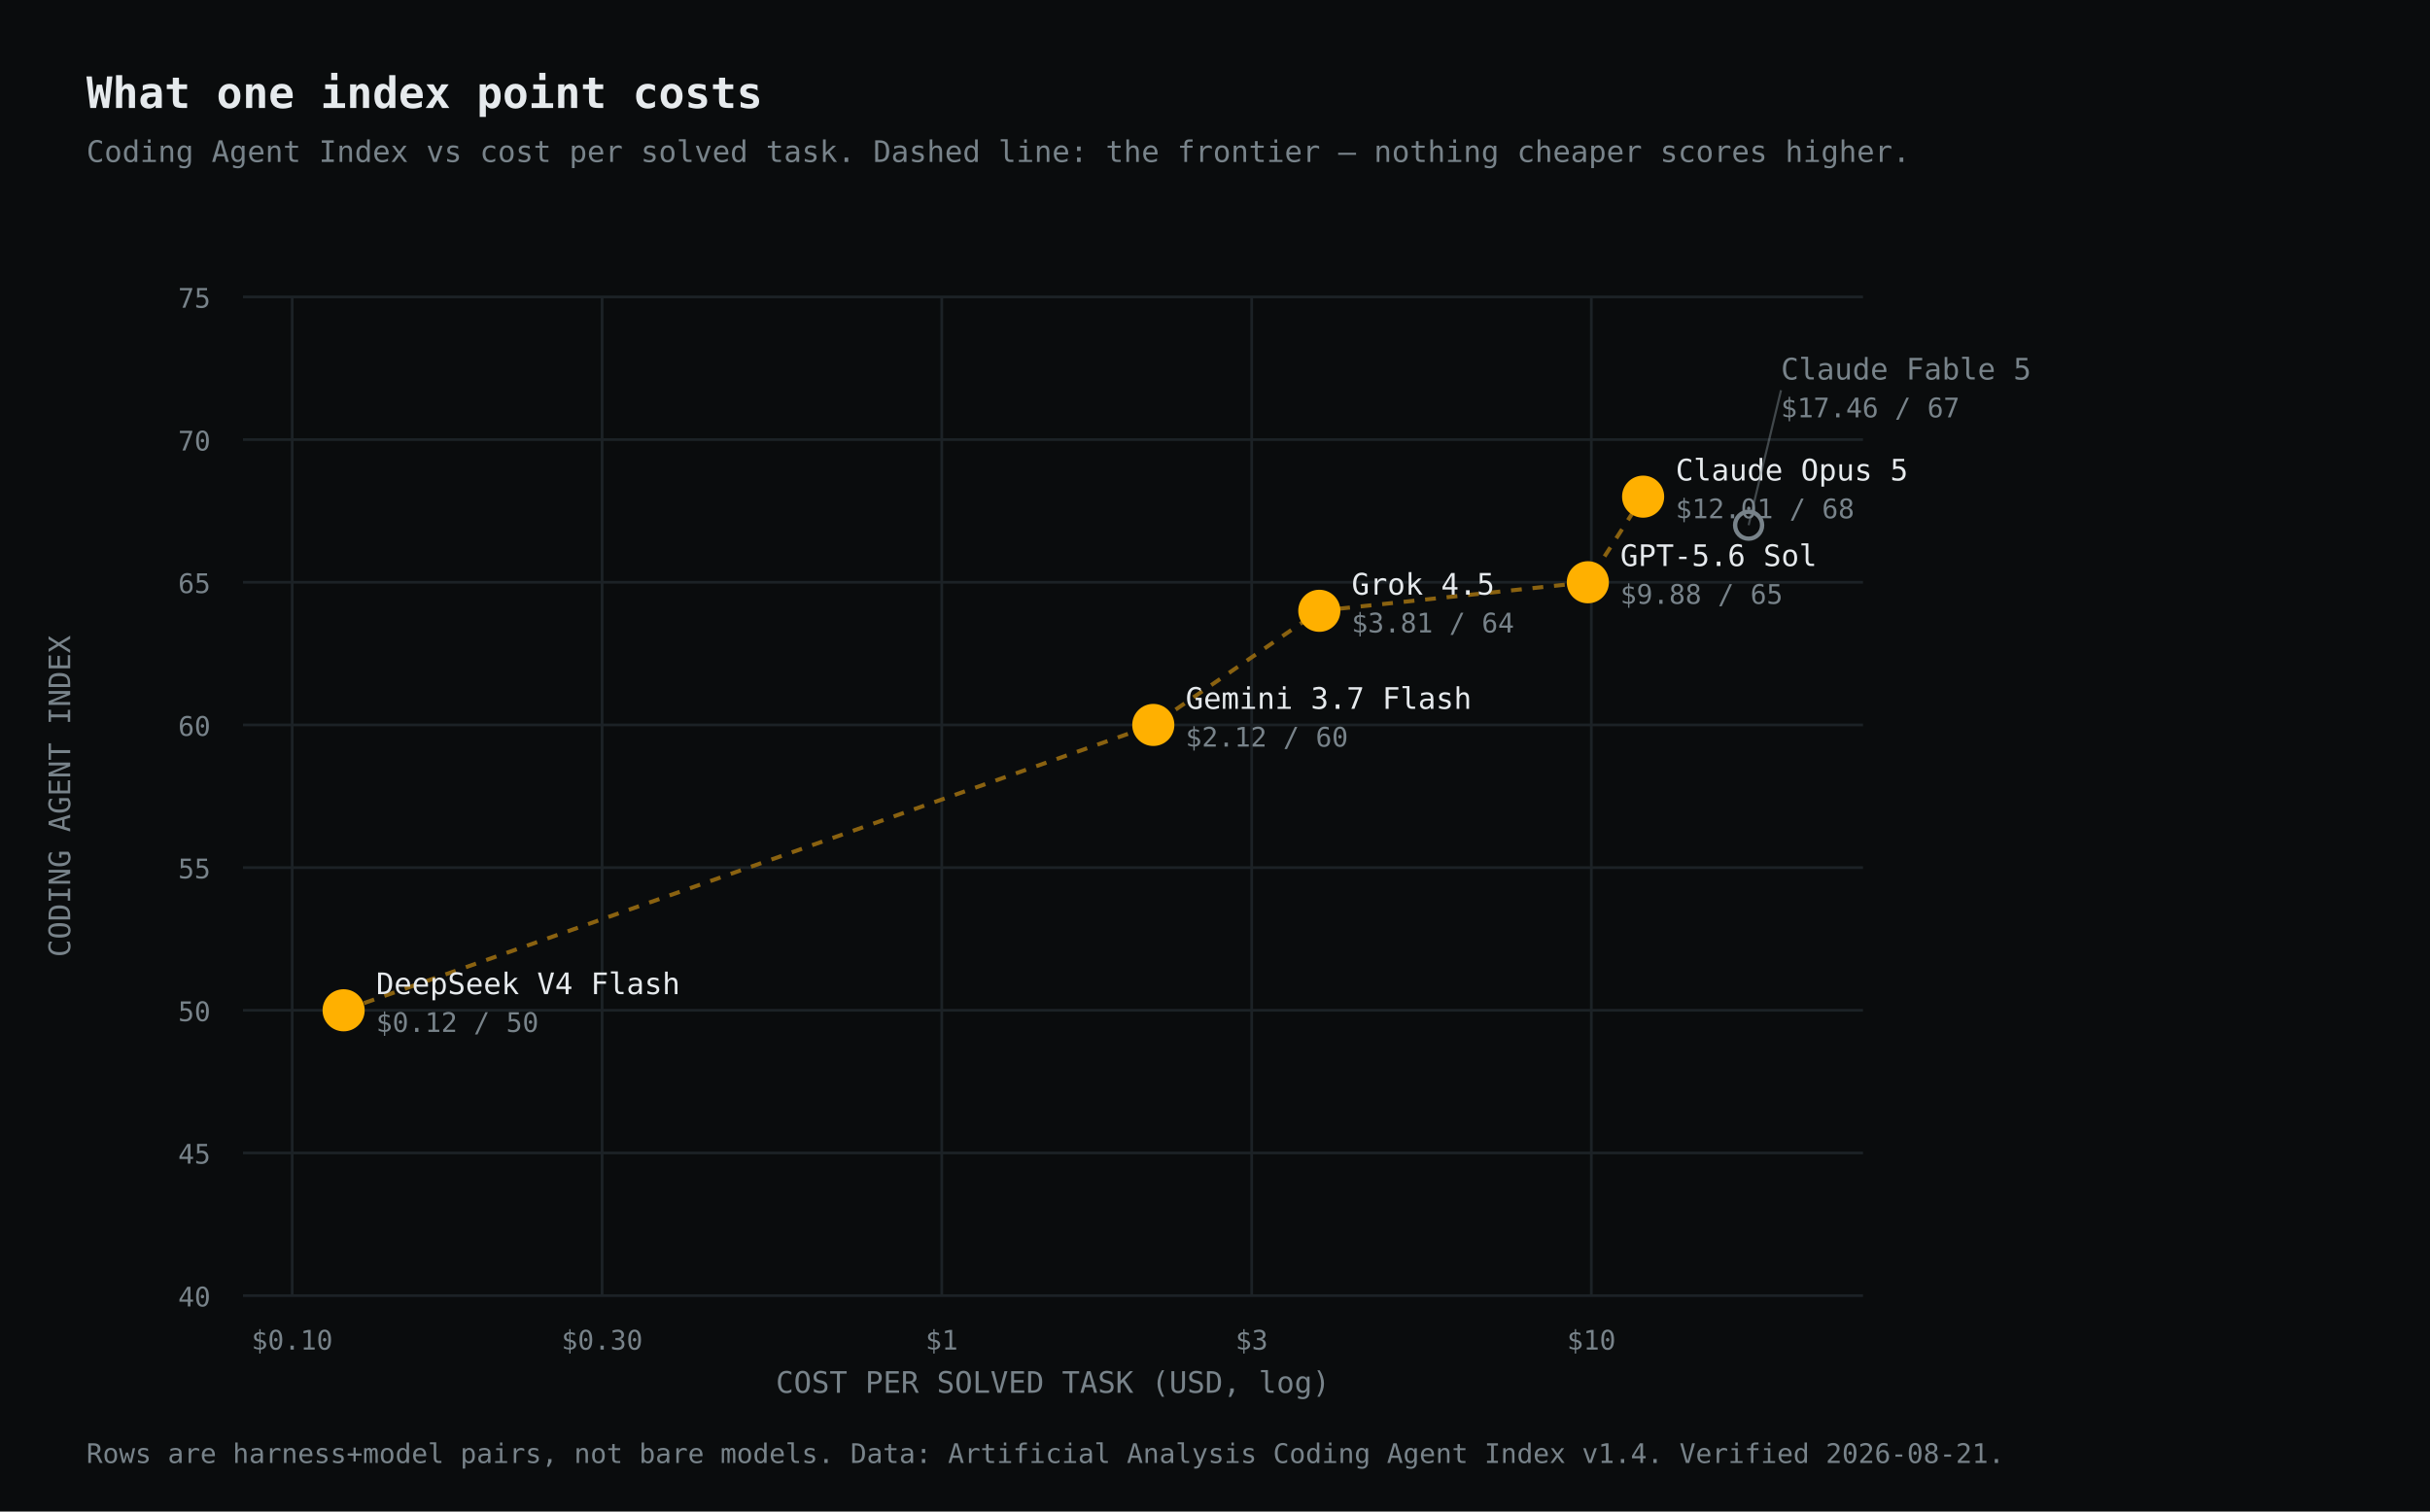
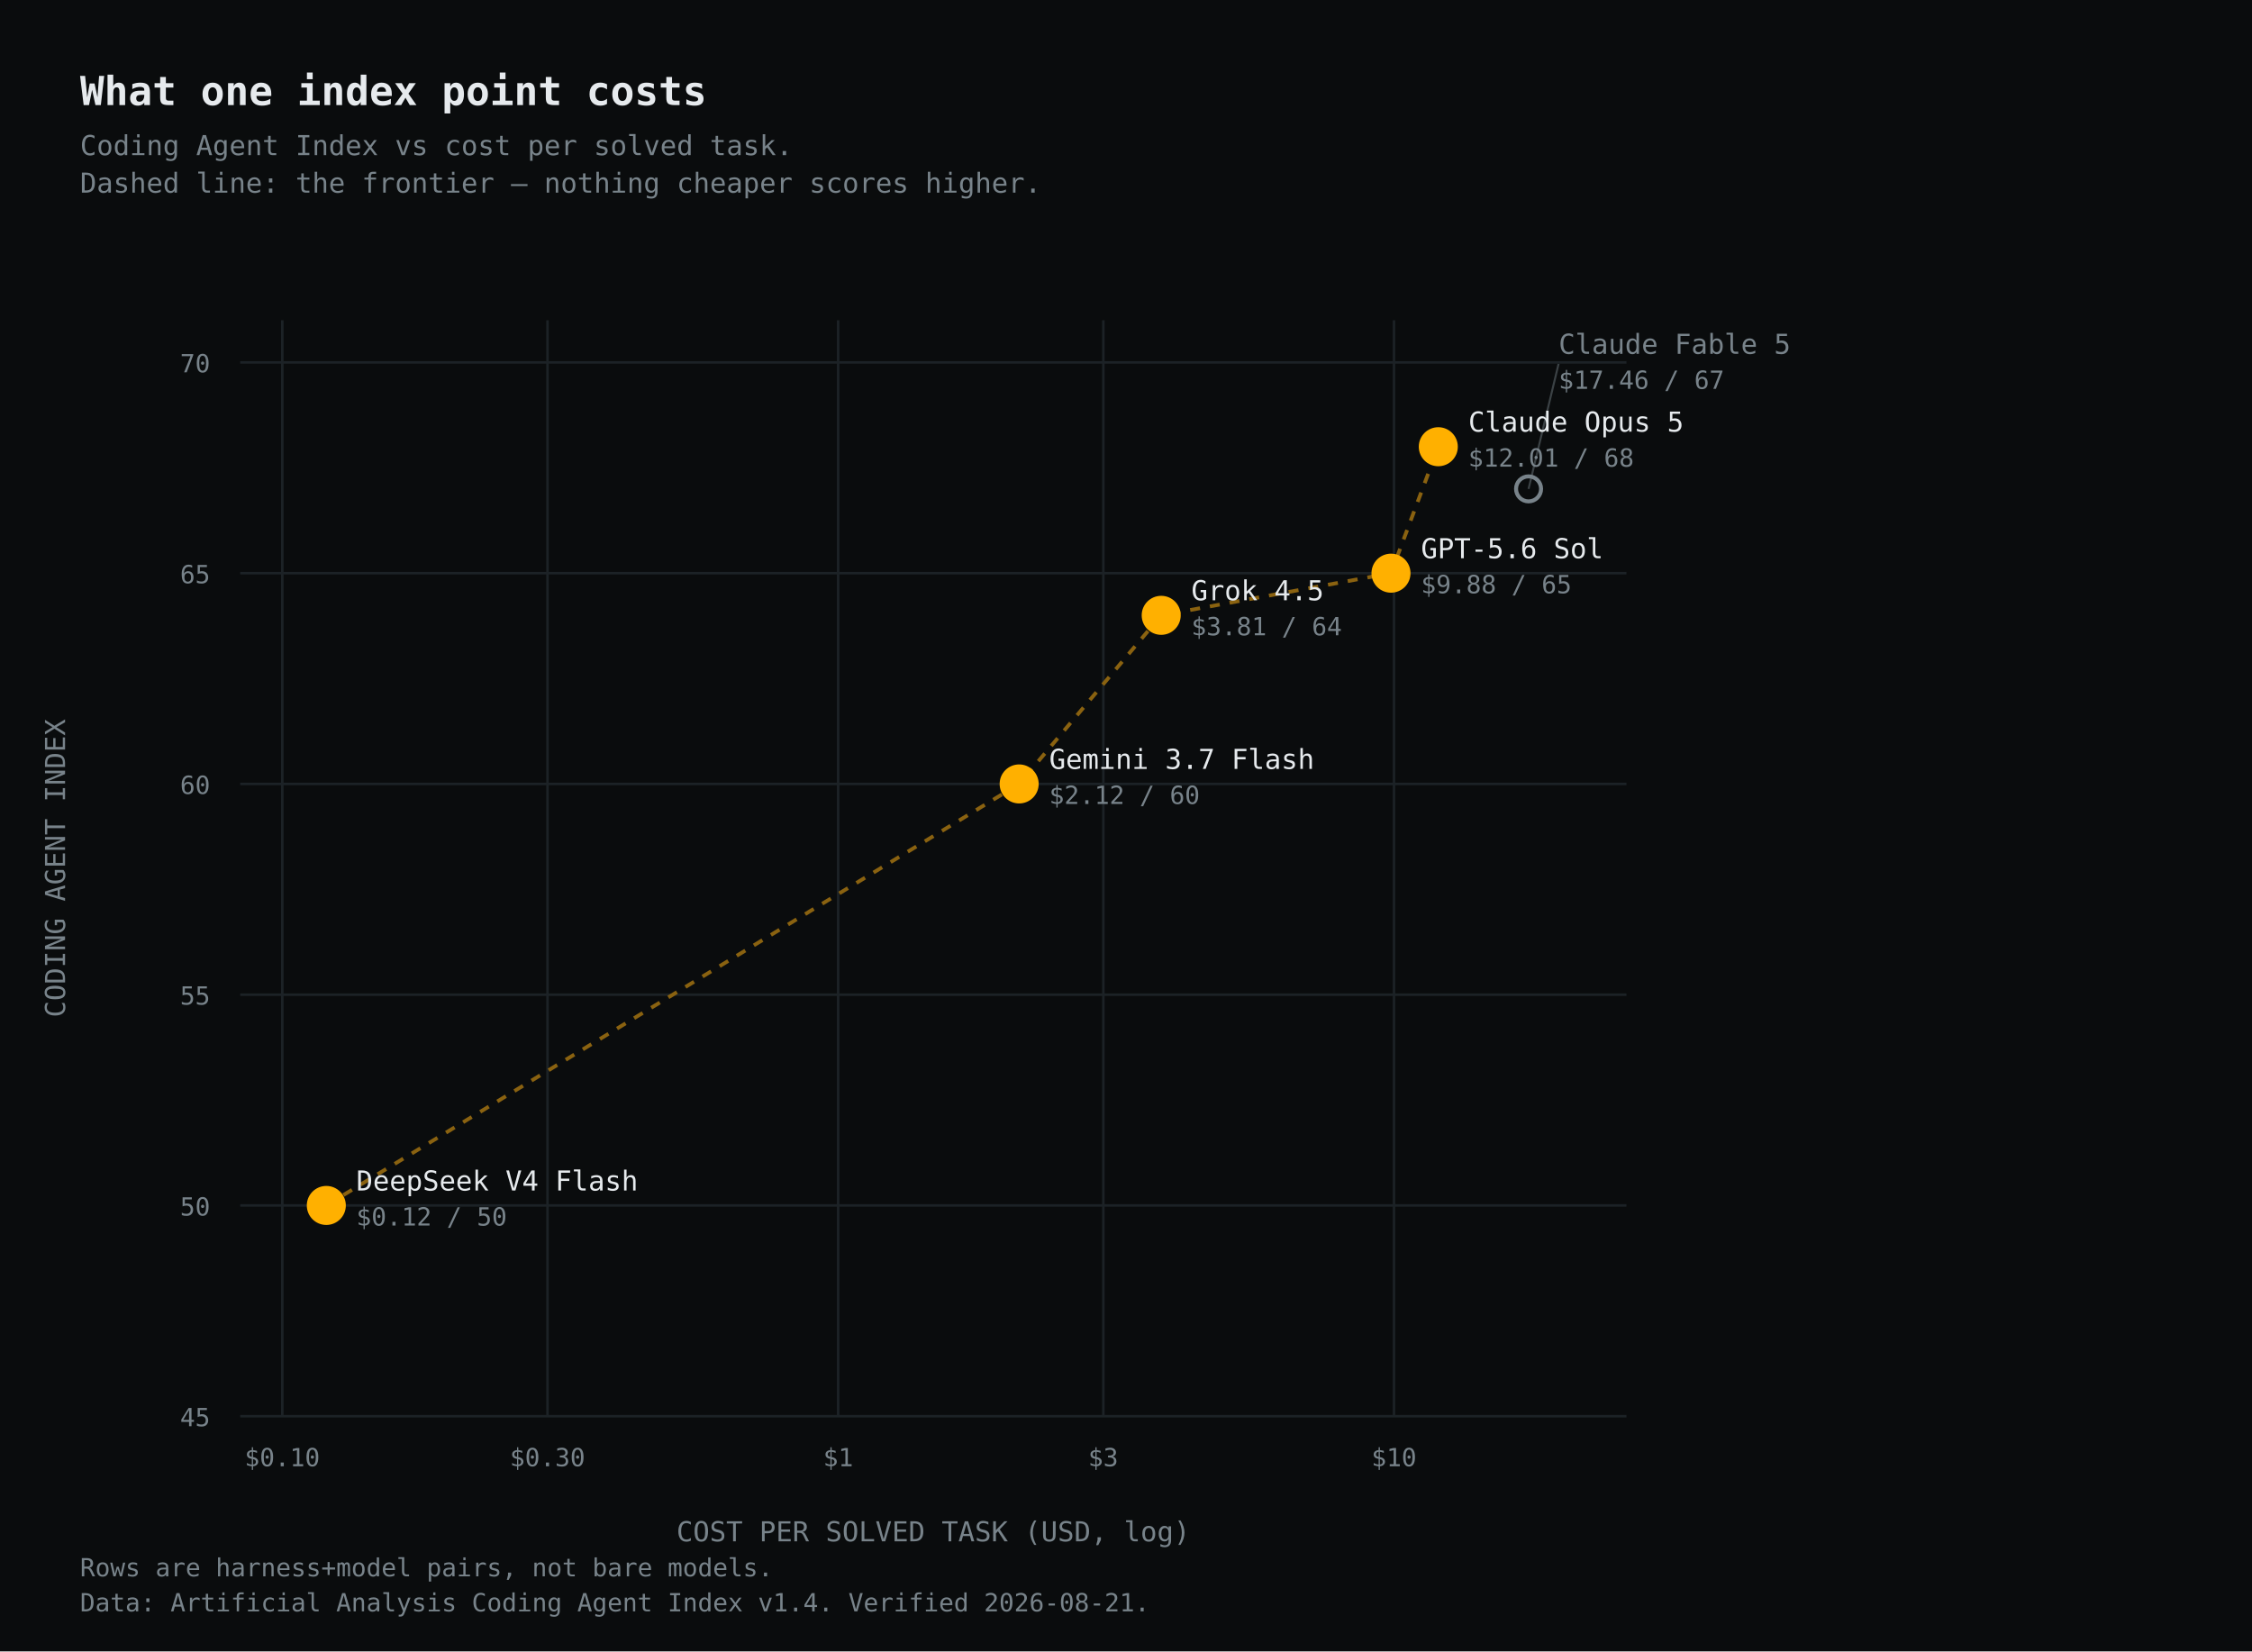
- <svg xmlns="http://www.w3.org/2000/svg" width="900" height="560" viewBox="0 0 900 560" role="img" aria-label="What one index point costs">
-   <rect width="900" height="560" fill="#0A0C0D" />
-   <text x="32.0" y="40.0" fill="#E6EAED" font-family="JetBrains Mono, SFMono-Regular, Menlo, Consolas, monospace" font-size="16" font-weight="700" text-anchor="start">What one index point costs</text>
-   <text x="32.0" y="60.0" fill="#78838A" font-family="JetBrains Mono, SFMono-Regular, Menlo, Consolas, monospace" font-size="11" font-weight="400" text-anchor="start">Coding Agent Index vs cost per solved task. Dashed line: the frontier — nothing cheaper scores higher.</text>
-   <line x1="108.217" y1="110" x2="108.217" y2="480" stroke="#1C2226" />
-   <text x="108.2" y="500.0" fill="#78838A" font-family="JetBrains Mono, SFMono-Regular, Menlo, Consolas, monospace" font-size="10" font-weight="400" text-anchor="middle">$0.10</text>
-   <line x1="223.005" y1="110" x2="223.005" y2="480" stroke="#1C2226" />
-   <text x="223.0" y="500.0" fill="#78838A" font-family="JetBrains Mono, SFMono-Regular, Menlo, Consolas, monospace" font-size="10" font-weight="400" text-anchor="middle">$0.30</text>
-   <line x1="348.802" y1="110" x2="348.802" y2="480" stroke="#1C2226" />
-   <text x="348.8" y="500.0" fill="#78838A" font-family="JetBrains Mono, SFMono-Regular, Menlo, Consolas, monospace" font-size="10" font-weight="400" text-anchor="middle">$1</text>
-   <line x1="463.59" y1="110" x2="463.59" y2="480" stroke="#1C2226" />
-   <text x="463.6" y="500.0" fill="#78838A" font-family="JetBrains Mono, SFMono-Regular, Menlo, Consolas, monospace" font-size="10" font-weight="400" text-anchor="middle">$3</text>
-   <line x1="589.387" y1="110" x2="589.387" y2="480" stroke="#1C2226" />
-   <text x="589.4" y="500.0" fill="#78838A" font-family="JetBrains Mono, SFMono-Regular, Menlo, Consolas, monospace" font-size="10" font-weight="400" text-anchor="middle">$10</text>
-   <line x1="90" y1="480" x2="690" y2="480" stroke="#1C2226" />
-   <text x="78.0" y="484.0" fill="#78838A" font-family="JetBrains Mono, SFMono-Regular, Menlo, Consolas, monospace" font-size="10" font-weight="400" text-anchor="end">40</text>
-   <line x1="90" y1="427.143" x2="690" y2="427.143" stroke="#1C2226" />
-   <text x="78.0" y="431.1" fill="#78838A" font-family="JetBrains Mono, SFMono-Regular, Menlo, Consolas, monospace" font-size="10" font-weight="400" text-anchor="end">45</text>
-   <line x1="90" y1="374.286" x2="690" y2="374.286" stroke="#1C2226" />
-   <text x="78.0" y="378.3" fill="#78838A" font-family="JetBrains Mono, SFMono-Regular, Menlo, Consolas, monospace" font-size="10" font-weight="400" text-anchor="end">50</text>
-   <line x1="90" y1="321.429" x2="690" y2="321.429" stroke="#1C2226" />
-   <text x="78.0" y="325.4" fill="#78838A" font-family="JetBrains Mono, SFMono-Regular, Menlo, Consolas, monospace" font-size="10" font-weight="400" text-anchor="end">55</text>
-   <line x1="90" y1="268.571" x2="690" y2="268.571" stroke="#1C2226" />
-   <text x="78.0" y="272.6" fill="#78838A" font-family="JetBrains Mono, SFMono-Regular, Menlo, Consolas, monospace" font-size="10" font-weight="400" text-anchor="end">60</text>
-   <line x1="90" y1="215.714" x2="690" y2="215.714" stroke="#1C2226" />
-   <text x="78.0" y="219.7" fill="#78838A" font-family="JetBrains Mono, SFMono-Regular, Menlo, Consolas, monospace" font-size="10" font-weight="400" text-anchor="end">65</text>
-   <line x1="90" y1="162.857" x2="690" y2="162.857" stroke="#1C2226" />
-   <text x="78.0" y="166.9" fill="#78838A" font-family="JetBrains Mono, SFMono-Regular, Menlo, Consolas, monospace" font-size="10" font-weight="400" text-anchor="end">70</text>
-   <line x1="90" y1="110" x2="690" y2="110" stroke="#1C2226" />
-   <text x="78.0" y="114.0" fill="#78838A" font-family="JetBrains Mono, SFMono-Regular, Menlo, Consolas, monospace" font-size="10" font-weight="400" text-anchor="end">75</text>
-   <text x="390.0" y="516.0" fill="#78838A" font-family="JetBrains Mono, SFMono-Regular, Menlo, Consolas, monospace" font-size="11" font-weight="400" text-anchor="middle">COST PER SOLVED TASK (USD, log)</text>
-   <text x="26" y="295" fill="#78838A" font-family="JetBrains Mono, SFMono-Regular, Menlo, Consolas, monospace" font-size="11" text-anchor="middle" transform="rotate(-90 26 295)">CODING AGENT INDEX</text>
-   <polyline points="127.267,374.286 427.149,268.571 488.632,226.286 588.093,215.714 608.565,184" fill="none" stroke="#8A6210" stroke-width="1.5" stroke-dasharray="4 4" />
-   <circle cx="127.267" cy="374.286" r="7" fill="#FFB000" stroke="#FFB000" stroke-width="1.6" />
-   <text x="139.3" y="368.3" fill="#E6EAED" font-family="JetBrains Mono, SFMono-Regular, Menlo, Consolas, monospace" font-size="11" font-weight="400" text-anchor="start">DeepSeek V4 Flash</text>
-   <text x="139.3" y="382.3" fill="#78838A" font-family="JetBrains Mono, SFMono-Regular, Menlo, Consolas, monospace" font-size="10" font-weight="400" text-anchor="start">$0.12 / 50</text>
-   <circle cx="427.149" cy="268.571" r="7" fill="#FFB000" stroke="#FFB000" stroke-width="1.6" />
-   <text x="439.1" y="262.6" fill="#E6EAED" font-family="JetBrains Mono, SFMono-Regular, Menlo, Consolas, monospace" font-size="11" font-weight="400" text-anchor="start">Gemini 3.7 Flash</text>
-   <text x="439.1" y="276.6" fill="#78838A" font-family="JetBrains Mono, SFMono-Regular, Menlo, Consolas, monospace" font-size="10" font-weight="400" text-anchor="start">$2.12 / 60</text>
-   <circle cx="488.632" cy="226.286" r="7" fill="#FFB000" stroke="#FFB000" stroke-width="1.6" />
-   <text x="500.6" y="220.3" fill="#E6EAED" font-family="JetBrains Mono, SFMono-Regular, Menlo, Consolas, monospace" font-size="11" font-weight="400" text-anchor="start">Grok 4.5</text>
-   <text x="500.6" y="234.3" fill="#78838A" font-family="JetBrains Mono, SFMono-Regular, Menlo, Consolas, monospace" font-size="10" font-weight="400" text-anchor="start">$3.81 / 64</text>
-   <circle cx="588.093" cy="215.714" r="7" fill="#FFB000" stroke="#FFB000" stroke-width="1.6" />
-   <text x="600.1" y="209.7" fill="#E6EAED" font-family="JetBrains Mono, SFMono-Regular, Menlo, Consolas, monospace" font-size="11" font-weight="400" text-anchor="start">GPT-5.6 Sol</text>
-   <text x="600.1" y="223.7" fill="#78838A" font-family="JetBrains Mono, SFMono-Regular, Menlo, Consolas, monospace" font-size="10" font-weight="400" text-anchor="start">$9.88 / 65</text>
-   <circle cx="608.565" cy="184" r="7" fill="#FFB000" stroke="#FFB000" stroke-width="1.6" />
-   <text x="620.6" y="178.0" fill="#E6EAED" font-family="JetBrains Mono, SFMono-Regular, Menlo, Consolas, monospace" font-size="11" font-weight="400" text-anchor="start">Claude Opus 5</text>
-   <text x="620.6" y="192.0" fill="#78838A" font-family="JetBrains Mono, SFMono-Regular, Menlo, Consolas, monospace" font-size="10" font-weight="400" text-anchor="start">$12.01 / 68</text>
-   <circle cx="647.635" cy="194.571" r="5" fill="none" stroke="#78838A" stroke-width="1.6" />
-   <line x1="647.635" y1="194.571" x2="659.635" y2="144.571" stroke="#78838A" stroke-width="0.8" opacity="0.5" />
-   <text x="659.6" y="140.6" fill="#78838A" font-family="JetBrains Mono, SFMono-Regular, Menlo, Consolas, monospace" font-size="11" font-weight="400" text-anchor="start">Claude Fable 5</text>
-   <text x="659.6" y="154.6" fill="#78838A" font-family="JetBrains Mono, SFMono-Regular, Menlo, Consolas, monospace" font-size="10" font-weight="400" text-anchor="start">$17.46 / 67</text>
-   <text x="32.0" y="542.0" fill="#78838A" font-family="JetBrains Mono, SFMono-Regular, Menlo, Consolas, monospace" font-size="10" font-weight="400" text-anchor="start">Rows are harness+model pairs, not bare models. Data: Artificial Analysis Coding Agent Index v1.4. Verified 2026-08-21.</text>
+ <svg xmlns="http://www.w3.org/2000/svg" width="900" height="660" viewBox="0 0 900 660" role="img" aria-label="What one index point costs">
+   <rect width="900" height="660" fill="#0A0C0D" />
+   <text x="32.0" y="42.0" fill="#E6EAED" font-family="JetBrains Mono, SFMono-Regular, Menlo, Consolas, monospace" font-size="16.0" font-weight="700" text-anchor="start">What one index point costs</text>
+   <text x="32.0" y="62.0" fill="#78838A" font-family="JetBrains Mono, SFMono-Regular, Menlo, Consolas, monospace" font-size="11.0" font-weight="400" text-anchor="start">Coding Agent Index vs cost per solved task.</text>
+   <text x="32.0" y="77.0" fill="#78838A" font-family="JetBrains Mono, SFMono-Regular, Menlo, Consolas, monospace" font-size="11.0" font-weight="400" text-anchor="start">Dashed line: the frontier — nothing cheaper scores higher.</text>
+   <g transform="translate(0,0)">
+     <line x1="610.883" y1="195.385" x2="622.883" y2="145.385" stroke="#78838A" stroke-width="0.8" opacity="0.45" />
+     <line x1="112.821" y1="128" x2="112.821" y2="566" stroke="#1C2226" />
+     <text x="112.8" y="586.0" fill="#78838A" font-family="JetBrains Mono, SFMono-Regular, Menlo, Consolas, monospace" font-size="10.0" font-weight="400" text-anchor="middle">$0.10</text>
+     <line x1="218.808" y1="128" x2="218.808" y2="566" stroke="#1C2226" />
+     <text x="218.8" y="586.0" fill="#78838A" font-family="JetBrains Mono, SFMono-Regular, Menlo, Consolas, monospace" font-size="10.0" font-weight="400" text-anchor="middle">$0.30</text>
+     <line x1="334.961" y1="128" x2="334.961" y2="566" stroke="#1C2226" />
+     <text x="335.0" y="586.0" fill="#78838A" font-family="JetBrains Mono, SFMono-Regular, Menlo, Consolas, monospace" font-size="10.0" font-weight="400" text-anchor="middle">$1</text>
+     <line x1="440.948" y1="128" x2="440.948" y2="566" stroke="#1C2226" />
+     <text x="440.9" y="586.0" fill="#78838A" font-family="JetBrains Mono, SFMono-Regular, Menlo, Consolas, monospace" font-size="10.0" font-weight="400" text-anchor="middle">$3</text>
+     <line x1="557.101" y1="128" x2="557.101" y2="566" stroke="#1C2226" />
+     <text x="557.1" y="586.0" fill="#78838A" font-family="JetBrains Mono, SFMono-Regular, Menlo, Consolas, monospace" font-size="10.0" font-weight="400" text-anchor="middle">$10</text>
+     <line x1="96" y1="566" x2="650" y2="566" stroke="#1C2226" />
+     <text x="84.0" y="570.0" fill="#78838A" font-family="JetBrains Mono, SFMono-Regular, Menlo, Consolas, monospace" font-size="10.0" font-weight="400" text-anchor="end">45</text>
+     <line x1="96" y1="481.769" x2="650" y2="481.769" stroke="#1C2226" />
+     <text x="84.0" y="485.8" fill="#78838A" font-family="JetBrains Mono, SFMono-Regular, Menlo, Consolas, monospace" font-size="10.0" font-weight="400" text-anchor="end">50</text>
+     <line x1="96" y1="397.538" x2="650" y2="397.538" stroke="#1C2226" />
+     <text x="84.0" y="401.5" fill="#78838A" font-family="JetBrains Mono, SFMono-Regular, Menlo, Consolas, monospace" font-size="10.0" font-weight="400" text-anchor="end">55</text>
+     <line x1="96" y1="313.308" x2="650" y2="313.308" stroke="#1C2226" />
+     <text x="84.0" y="317.3" fill="#78838A" font-family="JetBrains Mono, SFMono-Regular, Menlo, Consolas, monospace" font-size="10.0" font-weight="400" text-anchor="end">60</text>
+     <line x1="96" y1="229.077" x2="650" y2="229.077" stroke="#1C2226" />
+     <text x="84.0" y="233.1" fill="#78838A" font-family="JetBrains Mono, SFMono-Regular, Menlo, Consolas, monospace" font-size="10.0" font-weight="400" text-anchor="end">65</text>
+     <line x1="96" y1="144.846" x2="650" y2="144.846" stroke="#1C2226" />
+     <text x="84.0" y="148.8" fill="#78838A" font-family="JetBrains Mono, SFMono-Regular, Menlo, Consolas, monospace" font-size="10.0" font-weight="400" text-anchor="end">70</text>
+     <text x="373.0" y="616.0" fill="#78838A" font-family="JetBrains Mono, SFMono-Regular, Menlo, Consolas, monospace" font-size="11.0" font-weight="400" text-anchor="middle">COST PER SOLVED TASK (USD, log)</text>
+     <text x="26" y="347" fill="#78838A" font-family="JetBrains Mono, SFMono-Regular, Menlo, Consolas, monospace" font-size="11" text-anchor="middle" transform="rotate(-90 26 347)">CODING AGENT INDEX</text>
+     <polyline points="130.41,481.769 407.301,313.308 464.071,245.923 555.906,229.077 574.808,178.538" fill="none" stroke="#8A6210" stroke-width="1.5" stroke-dasharray="4 4" />
+     <circle cx="130.41" cy="481.769" r="7" fill="#FFB000" stroke="#FFB000" stroke-width="1.6" />
+     <text x="142.4" y="475.8" fill="#E6EAED" font-family="JetBrains Mono, SFMono-Regular, Menlo, Consolas, monospace" font-size="11.0" font-weight="400" text-anchor="start">DeepSeek V4 Flash</text>
+     <text x="142.4" y="489.8" fill="#78838A" font-family="JetBrains Mono, SFMono-Regular, Menlo, Consolas, monospace" font-size="10.0" font-weight="400" text-anchor="start">$0.12 / 50</text>
+     <circle cx="407.301" cy="313.308" r="7" fill="#FFB000" stroke="#FFB000" stroke-width="1.6" />
+     <text x="419.3" y="307.3" fill="#E6EAED" font-family="JetBrains Mono, SFMono-Regular, Menlo, Consolas, monospace" font-size="11.0" font-weight="400" text-anchor="start">Gemini 3.7 Flash</text>
+     <text x="419.3" y="321.3" fill="#78838A" font-family="JetBrains Mono, SFMono-Regular, Menlo, Consolas, monospace" font-size="10.0" font-weight="400" text-anchor="start">$2.12 / 60</text>
+     <circle cx="464.071" cy="245.923" r="7" fill="#FFB000" stroke="#FFB000" stroke-width="1.6" />
+     <text x="476.1" y="239.9" fill="#E6EAED" font-family="JetBrains Mono, SFMono-Regular, Menlo, Consolas, monospace" font-size="11.0" font-weight="400" text-anchor="start">Grok 4.5</text>
+     <text x="476.1" y="253.9" fill="#78838A" font-family="JetBrains Mono, SFMono-Regular, Menlo, Consolas, monospace" font-size="10.0" font-weight="400" text-anchor="start">$3.81 / 64</text>
+     <circle cx="555.906" cy="229.077" r="7" fill="#FFB000" stroke="#FFB000" stroke-width="1.6" />
+     <text x="567.9" y="223.1" fill="#E6EAED" font-family="JetBrains Mono, SFMono-Regular, Menlo, Consolas, monospace" font-size="11.0" font-weight="400" text-anchor="start">GPT-5.6 Sol</text>
+     <text x="567.9" y="237.1" fill="#78838A" font-family="JetBrains Mono, SFMono-Regular, Menlo, Consolas, monospace" font-size="10.0" font-weight="400" text-anchor="start">$9.88 / 65</text>
+     <circle cx="574.808" cy="178.538" r="7" fill="#FFB000" stroke="#FFB000" stroke-width="1.6" />
+     <text x="586.8" y="172.5" fill="#E6EAED" font-family="JetBrains Mono, SFMono-Regular, Menlo, Consolas, monospace" font-size="11.0" font-weight="400" text-anchor="start">Claude Opus 5</text>
+     <text x="586.8" y="186.5" fill="#78838A" font-family="JetBrains Mono, SFMono-Regular, Menlo, Consolas, monospace" font-size="10.0" font-weight="400" text-anchor="start">$12.01 / 68</text>
+     <circle cx="610.883" cy="195.385" r="5" fill="none" stroke="#78838A" stroke-width="1.6" />
+     <text x="622.9" y="141.4" fill="#78838A" font-family="JetBrains Mono, SFMono-Regular, Menlo, Consolas, monospace" font-size="11.0" font-weight="400" text-anchor="start">Claude Fable 5</text>
+     <text x="622.9" y="155.4" fill="#78838A" font-family="JetBrains Mono, SFMono-Regular, Menlo, Consolas, monospace" font-size="10.0" font-weight="400" text-anchor="start">$17.46 / 67</text>
+   </g>
+   <text x="32.0" y="630.0" fill="#78838A" font-family="JetBrains Mono, SFMono-Regular, Menlo, Consolas, monospace" font-size="10.0" font-weight="400" text-anchor="start">Rows are harness+model pairs, not bare models.</text>
+   <text x="32.0" y="644.0" fill="#78838A" font-family="JetBrains Mono, SFMono-Regular, Menlo, Consolas, monospace" font-size="10.0" font-weight="400" text-anchor="start">Data: Artificial Analysis Coding Agent Index v1.4. Verified 2026-08-21.</text>
</svg>
